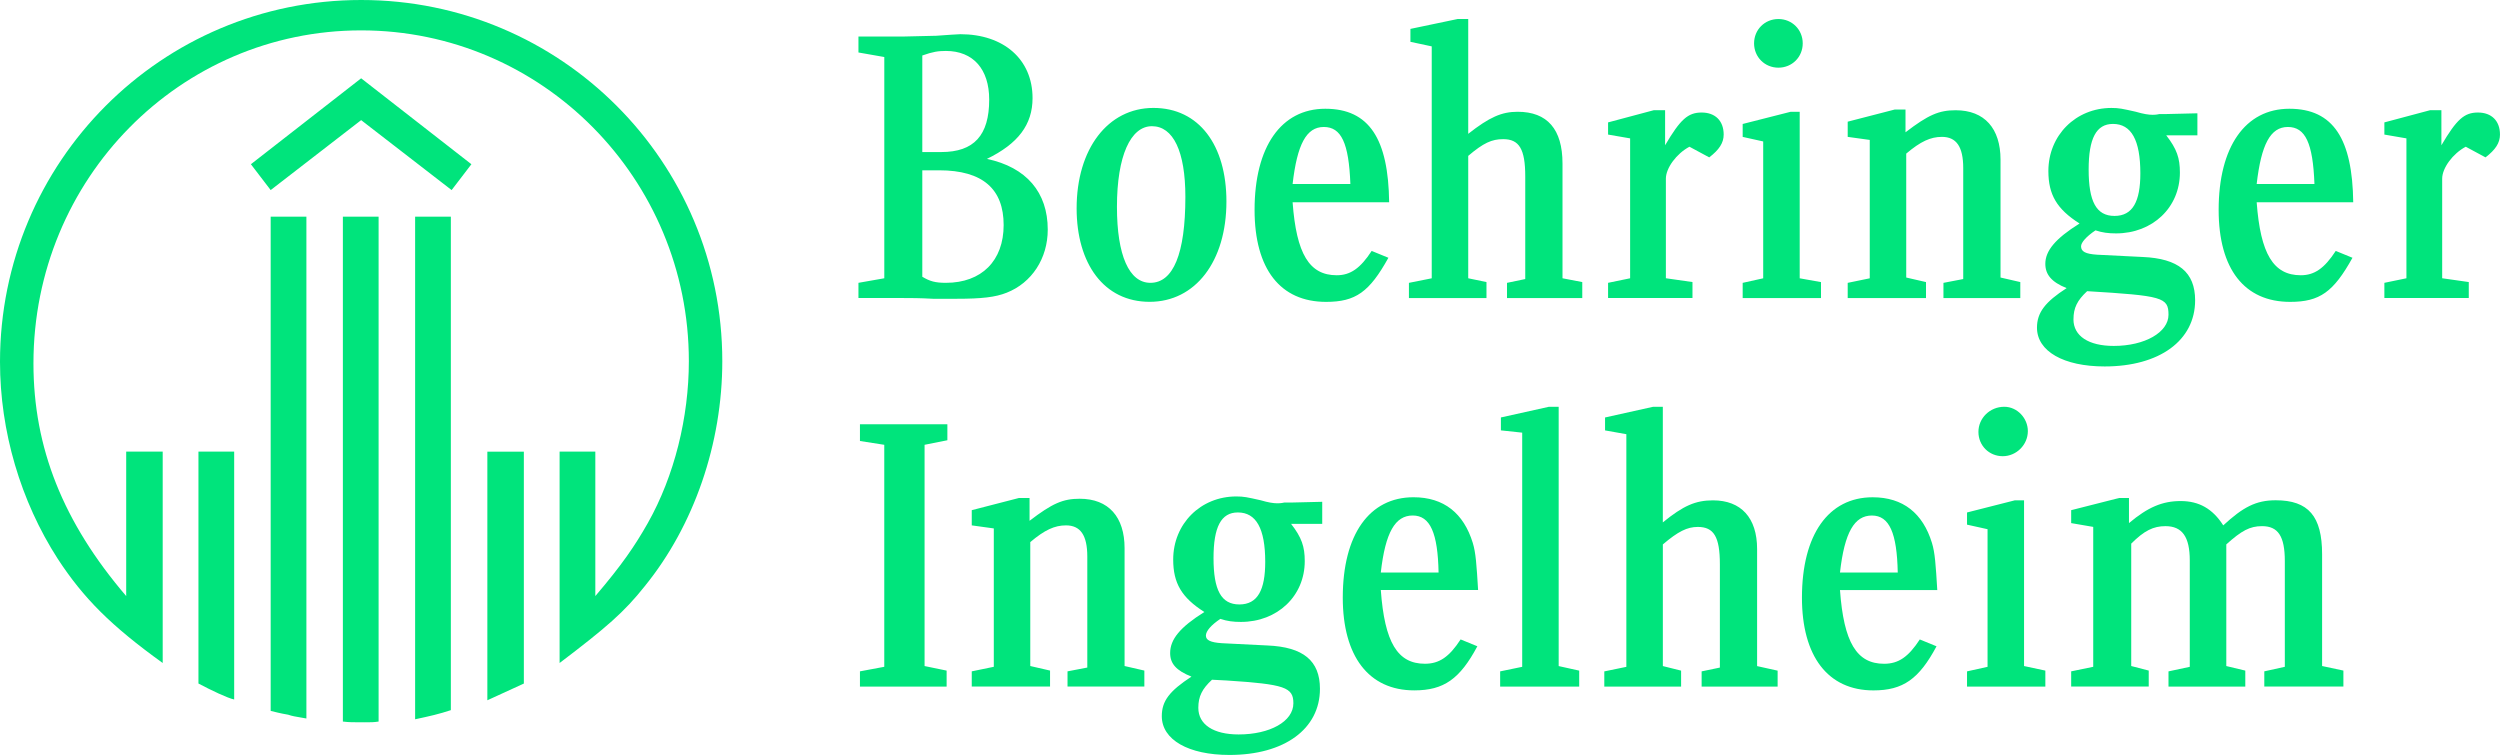
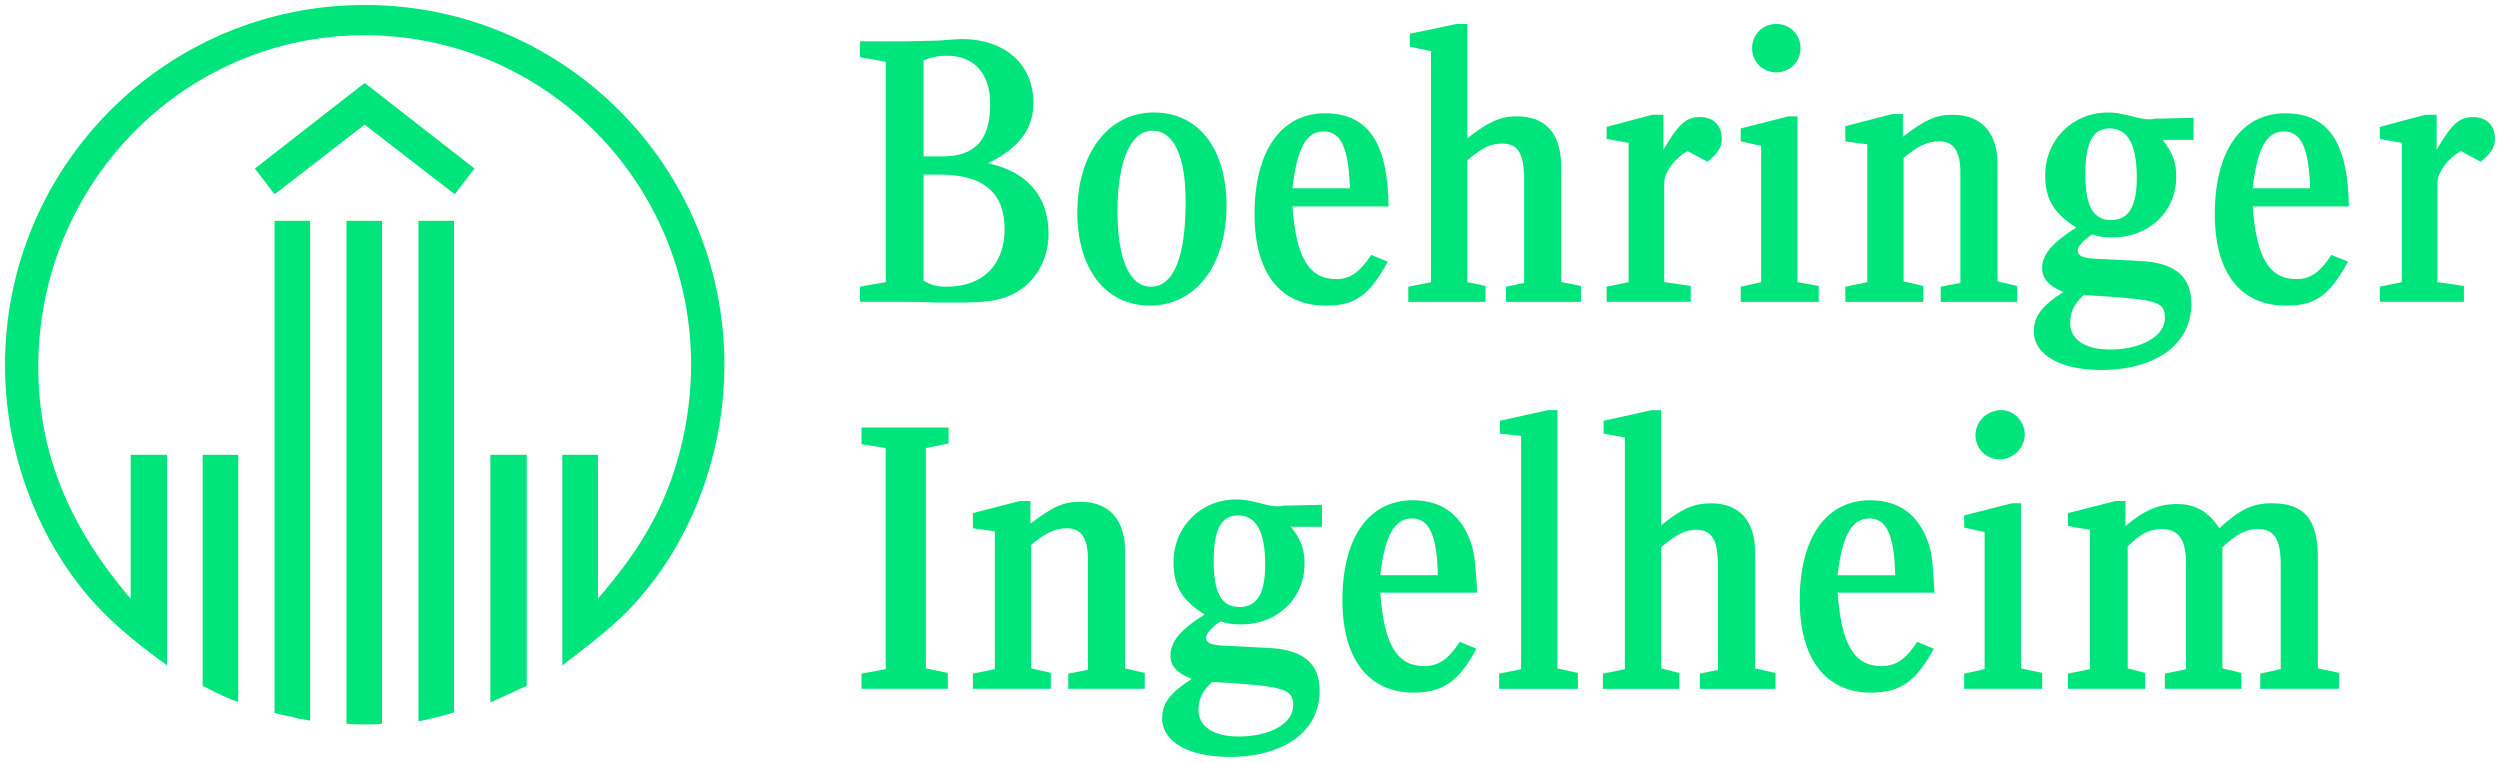
- <svg xmlns="http://www.w3.org/2000/svg" id="Layer_1" data-name="Layer 1" viewBox="0 0 1000 302">
+ <svg xmlns="http://www.w3.org/2000/svg" viewBox="-2 -2 1004 306" id="Layer_1" data-name="Layer 1">
  <defs>
    <style>
      .cls-1 {
      fill: #00e47c;
      stroke-width: 0px;
      }
    </style>
  </defs>
  <path class="cls-1" d="m65.08,265.2c-20.68-14.9-31.63-25.85-41.97-41.66C8.21,200.42,0,172.44,0,144.76,0,64.78,64.48,0,144.46,0s144.46,64.78,144.46,144.46c0,32.85-11.25,65.69-31.02,90.02-8.21,10.34-15.21,16.42-34.06,30.72v-84.55h14.29v57.78c10.64-12.47,15.82-20.07,20.99-29.2,10.64-18.86,16.42-42.27,16.42-64.78,0-72.99-58.7-132.3-131.08-132.3S13.38,71.47,13.38,145.37c0,33.76,11.86,63.56,37.1,93.06v-57.78h14.6v84.55Zm28.59,14.6c-2.74-.61-9.12-3.65-14.29-6.39v-92.76h14.29v99.14Zm86.98-203.77l-36.19-27.98-36.19,27.98-7.91-10.34,44.1-34.37,44.1,34.37-7.91,10.34Zm-58.09,211.37c-5.17-.91-5.47-.91-7.3-1.52-1.52-.3-2.13-.3-6.99-1.52V86.68h14.29v200.72Zm28.89,1.22c-2.13.3-2.74.3-5.78.3-4.56,0-6.08,0-8.52-.3V86.68h14.29v201.94Zm28.89-4.56c-4.56,1.52-8.52,2.43-14.29,3.65V86.68h14.29v197.38Zm29.2-10.64c-4.56,2.13-7.3,3.35-14.6,6.69v-99.45h14.6v92.76Z" />
  <path class="cls-1" d="m374.7,14.29c4.56-.3,8.21-.61,9.43-.61,17.33,0,28.89,10.04,28.89,25.55,0,10.64-5.78,18.25-18.25,24.33,15.81,3.35,24.33,13.38,24.33,28.28,0,11.56-6.39,21.29-16.42,25.24-4.56,1.82-10.04,2.43-20.07,2.43h-9.43c-5.17-.3-9.12-.3-12.16-.3h-17.64v-6.08l10.34-1.82V22.81l-10.34-1.82v-6.39h18.55l12.77-.3Zm-30.72,260.33v-6.08l9.73-1.82v-88.8l-9.73-1.52v-6.69h34.97v6.39l-9.12,1.82v88.5l8.82,1.82v6.39h-34.67Zm32.54-213.8c13.08,0,19.16-6.69,19.16-20.98,0-12.17-6.39-19.46-17.33-19.46-3.04,0-5.17.3-9.43,1.82v38.62h7.6Zm-7.6,49.88c3.04,1.82,5.17,2.43,9.43,2.43,14.29,0,23.11-8.82,23.11-23.11s-8.21-21.9-25.85-21.9h-6.69v42.58Zm58.09,163.92v-6.08l7.91-1.52v-44.4c0-8.52-2.74-12.47-8.52-12.47-4.56,0-8.52,1.82-14.29,6.69v49.57l7.91,1.82v6.39h-31.32v-6.08l8.82-1.82v-55.35l-8.82-1.22v-6.08l18.86-4.87h4.26v9.12c9.12-6.99,13.38-8.82,20.07-8.82,11.56,0,17.94,7.3,17.94,19.77v47.14l7.91,1.82v6.39h-30.72Zm63.56-194.03c0,24.03-12.47,40.14-30.72,40.14s-29.2-15.21-29.2-37.41c0-23.72,12.47-40.15,30.72-40.15s29.2,14.9,29.2,37.41Zm-43.79,2.13c0,19.46,4.87,30.41,13.38,30.41,9.12,0,13.99-11.56,13.99-34.37,0-18.25-4.87-28.28-13.38-28.28s-13.99,11.86-13.99,32.24Zm69.65,126.82c4.26,5.47,5.47,9.12,5.47,14.9,0,13.99-10.95,24.33-25.55,24.33-3.04,0-5.47-.3-8.21-1.22-3.65,2.43-5.78,4.87-5.78,6.69s1.82,2.74,6.39,3.04l18.25.91c14.29.61,20.98,6.08,20.98,17.33,0,16.12-14.29,26.46-36.19,26.46-16.42,0-27.07-6.08-27.07-15.51,0-6.08,3.04-10.04,11.86-15.82-6.08-2.43-8.52-5.17-8.52-9.43,0-5.47,3.95-10.34,13.69-16.42-9.12-5.78-12.47-11.56-12.47-20.98,0-14.29,10.95-25.24,25.24-25.24,3.04,0,4.26.3,9.73,1.52,3.04.91,5.17,1.22,6.69,1.22.3,0,1.52,0,2.74-.3h2.74l12.47-.3v8.82h-12.47Zm-31.63,62.35c-3.95,3.65-5.47,6.69-5.47,11.25,0,6.69,6.08,10.64,16.12,10.64,12.47,0,21.9-5.17,21.9-12.47,0-6.39-3.35-7.6-26.76-9.12l-5.78-.3Zm.61-48.66c0,12.77,3.04,18.55,10.34,18.55s10.34-5.78,10.34-17.03c0-13.38-3.65-19.77-10.95-19.77-6.69,0-9.73,5.78-9.73,18.25Zm31.63-142.33c1.52,20.68,6.69,29.2,17.64,29.2,5.47,0,9.43-2.74,13.99-9.73l6.69,2.74c-7.6,13.69-13.08,17.64-24.94,17.64-18.25,0-28.59-13.08-28.59-36.8,0-25.24,10.64-40.45,28.28-40.45s25.24,12.16,25.55,37.41h-38.62Zm23.11-7.3c-.61-16.42-3.65-22.81-10.64-22.81s-10.64,6.99-12.47,22.81h23.11Z" />
  <path class="cls-1" d="m552.32,236c1.52,20.98,6.69,29.5,17.64,29.5,5.78,0,9.73-2.74,14.29-9.73l6.69,2.74c-6.99,13.08-13.38,17.64-25.24,17.64-18.25,0-28.59-13.69-28.59-37.1,0-25.24,10.64-40.15,28.28-40.15,12.17,0,20.07,6.39,23.72,18.25,1.22,3.95,1.52,8.82,2.13,18.86h-38.93Zm23.11-6.99c-.3-15.81-3.35-22.81-10.34-22.81s-10.95,6.69-12.77,22.81h23.11Zm27.37-109.79v-6.08l7.3-1.52v-41.06c0-10.95-2.43-14.9-8.82-14.9-4.56,0-7.91,1.52-13.99,6.69v48.96l7.3,1.52v6.39h-31.02v-6.08l9.12-1.82V18.55l-8.52-1.82v-5.17l18.86-3.95h4.26v45.92c8.52-6.69,13.38-8.82,19.77-8.82,11.86,0,17.94,6.99,17.94,20.68v45.92l7.91,1.52v6.39h-30.11Zm-2.74,155.41v-6.08l8.82-1.82v-93.67l-8.52-.91v-5.17l19.16-4.26h3.95v103.71l8.21,1.82v6.39h-31.63Zm80.59,0v-6.08l7.3-1.52v-41.36c0-10.95-2.43-14.9-8.82-14.9-4.26,0-7.91,1.82-13.99,7v48.66l7.3,1.82v6.39h-30.72v-6.08l8.82-1.82v-93.06l-8.52-1.52v-5.17l19.16-4.26h3.95v46.23c8.21-6.69,13.08-8.82,20.07-8.82,11.25,0,17.64,6.99,17.64,19.46v46.84l8.21,1.82v6.39h-30.41Zm-14.6-216.54c6.08-10.34,9.12-13.08,14.6-13.08s8.82,3.35,8.82,8.82c0,3.35-1.82,6.08-5.78,9.12l-7.91-4.26c-5.17,2.74-9.43,8.52-9.43,12.77v39.84l10.64,1.52v6.39h-33.76v-6.08l8.82-1.82v-55.96l-8.82-1.52v-4.87l18.25-4.87h4.56v13.99Zm31.02,61.13v-6.08l8.21-1.82v-54.74l-8.21-1.82v-5.17l19.16-4.87h3.65v66.6l8.52,1.52v6.39h-31.32Zm24.02-101.88c0,5.47-4.26,9.73-9.73,9.73s-9.73-4.26-9.73-9.73,4.26-9.73,9.73-9.73,9.73,4.26,9.73,9.73Zm14.9,218.67c1.52,20.98,6.69,29.5,17.64,29.5,5.78,0,9.73-2.74,14.29-9.73l6.69,2.74c-6.99,13.08-13.38,17.64-25.24,17.64-18.25,0-28.59-13.69-28.59-37.1,0-25.24,10.64-40.15,28.28-40.15,12.17,0,20.07,6.39,23.72,18.25,1.22,3.95,1.52,8.82,2.13,18.86h-38.93Zm23.11-6.99c-.31-15.81-3.35-22.81-10.34-22.81s-10.95,6.69-12.77,22.81h23.11Z" />
  <path class="cls-1" d="m777.38,119.22v-6.08l7.91-1.52v-44.4c0-8.52-2.74-12.47-8.51-12.47-4.56,0-8.52,1.82-14.29,6.69v49.57l7.91,1.82v6.39h-31.32v-6.08l8.82-1.82v-55.35l-8.82-1.22v-6.08l18.86-4.87h4.26v9.12c9.12-6.99,13.38-8.82,20.07-8.82,11.56,0,17.94,7.3,17.94,19.77v47.14l7.91,1.82v6.39h-30.72Zm9.43,155.41v-6.08l8.21-1.82v-55.05l-8.21-1.82v-4.87l19.16-4.87h3.65v66.3l8.52,1.82v6.39h-31.32Zm24.33-102.19c0,5.47-4.56,10.04-10.04,10.04s-9.73-4.26-9.73-9.73,4.56-10.04,10.34-10.04c5.17,0,9.43,4.56,9.43,9.73Zm55.35-118.31c4.26,5.47,5.47,9.12,5.47,14.9,0,13.99-10.95,24.33-25.55,24.33-3.04,0-5.47-.3-8.21-1.22-3.65,2.43-5.78,4.87-5.78,6.39,0,2.13,1.82,3.04,6.39,3.35l18.25.91c14.29.61,20.99,6.08,20.99,17.33,0,16.12-14.29,26.46-36.19,26.46-16.42,0-27.07-6.08-27.07-15.51,0-6.08,3.34-10.34,11.86-15.82-6.08-2.43-8.52-5.47-8.52-9.73,0-5.17,3.95-10.04,13.69-16.12-9.12-5.78-12.47-11.56-12.47-20.98,0-14.29,10.95-25.24,25.24-25.24,3.04,0,4.26.3,9.73,1.52,3.04.91,5.17,1.22,6.69,1.22.31,0,1.52,0,2.74-.3h2.74l12.47-.3v8.82h-12.47Zm39.23,220.49v-6.08l8.21-1.82v-42.27c0-10.04-2.74-13.99-9.12-13.99-4.87,0-8.21,1.82-14.29,7.3v48.66l7.6,1.82v6.39h-30.72v-6.08l8.51-1.82v-42.58c0-9.43-3.04-13.69-9.73-13.69-4.86,0-8.51,1.82-13.69,6.99v48.96l7,1.82v6.39h-31.02v-6.08l8.82-1.82v-55.96l-8.82-1.52v-5.17l19.16-4.87h3.96v10.04c7.6-6.39,13.38-8.82,20.68-8.82s12.77,3.04,17.03,9.73c7.91-7.3,13.08-10.04,20.99-10.04,13.08,0,18.55,6.39,18.55,21.59v44.71l8.52,1.82v6.39h-31.63Zm-76.34-146.89c0,6.69,6.08,10.64,16.12,10.64,12.47,0,21.9-5.47,21.9-12.47s-2.43-7.6-32.54-9.43c-3.95,3.65-5.47,6.69-5.47,11.25Zm6.08-59.91c0,12.77,3.04,18.55,10.34,18.55s10.34-5.78,10.34-17.03c0-13.38-3.65-19.77-10.95-19.77-6.69,0-9.73,5.78-9.73,18.25Zm67.21,13.08c1.52,20.68,6.69,29.2,17.64,29.2,5.47,0,9.43-2.74,13.99-9.73l6.69,2.74c-7.6,13.69-13.08,17.64-24.94,17.64-18.25,0-28.59-13.08-28.59-36.8,0-25.24,10.64-40.45,28.28-40.45s25.24,12.16,25.55,37.41h-38.62Zm23.11-7.3c-.61-16.42-3.65-22.81-10.64-22.81s-10.64,6.99-12.47,22.81h23.11Zm50.79-15.51c6.08-10.34,9.12-13.08,14.6-13.08s8.82,3.35,8.82,8.82c0,3.35-1.82,6.08-5.78,9.12l-7.91-4.26c-5.17,2.74-9.43,8.52-9.43,12.77v39.84l10.64,1.52v6.39h-33.76v-6.08l8.82-1.82v-55.96l-8.82-1.52v-4.87l18.25-4.87h4.56v13.99Z" />
</svg>
